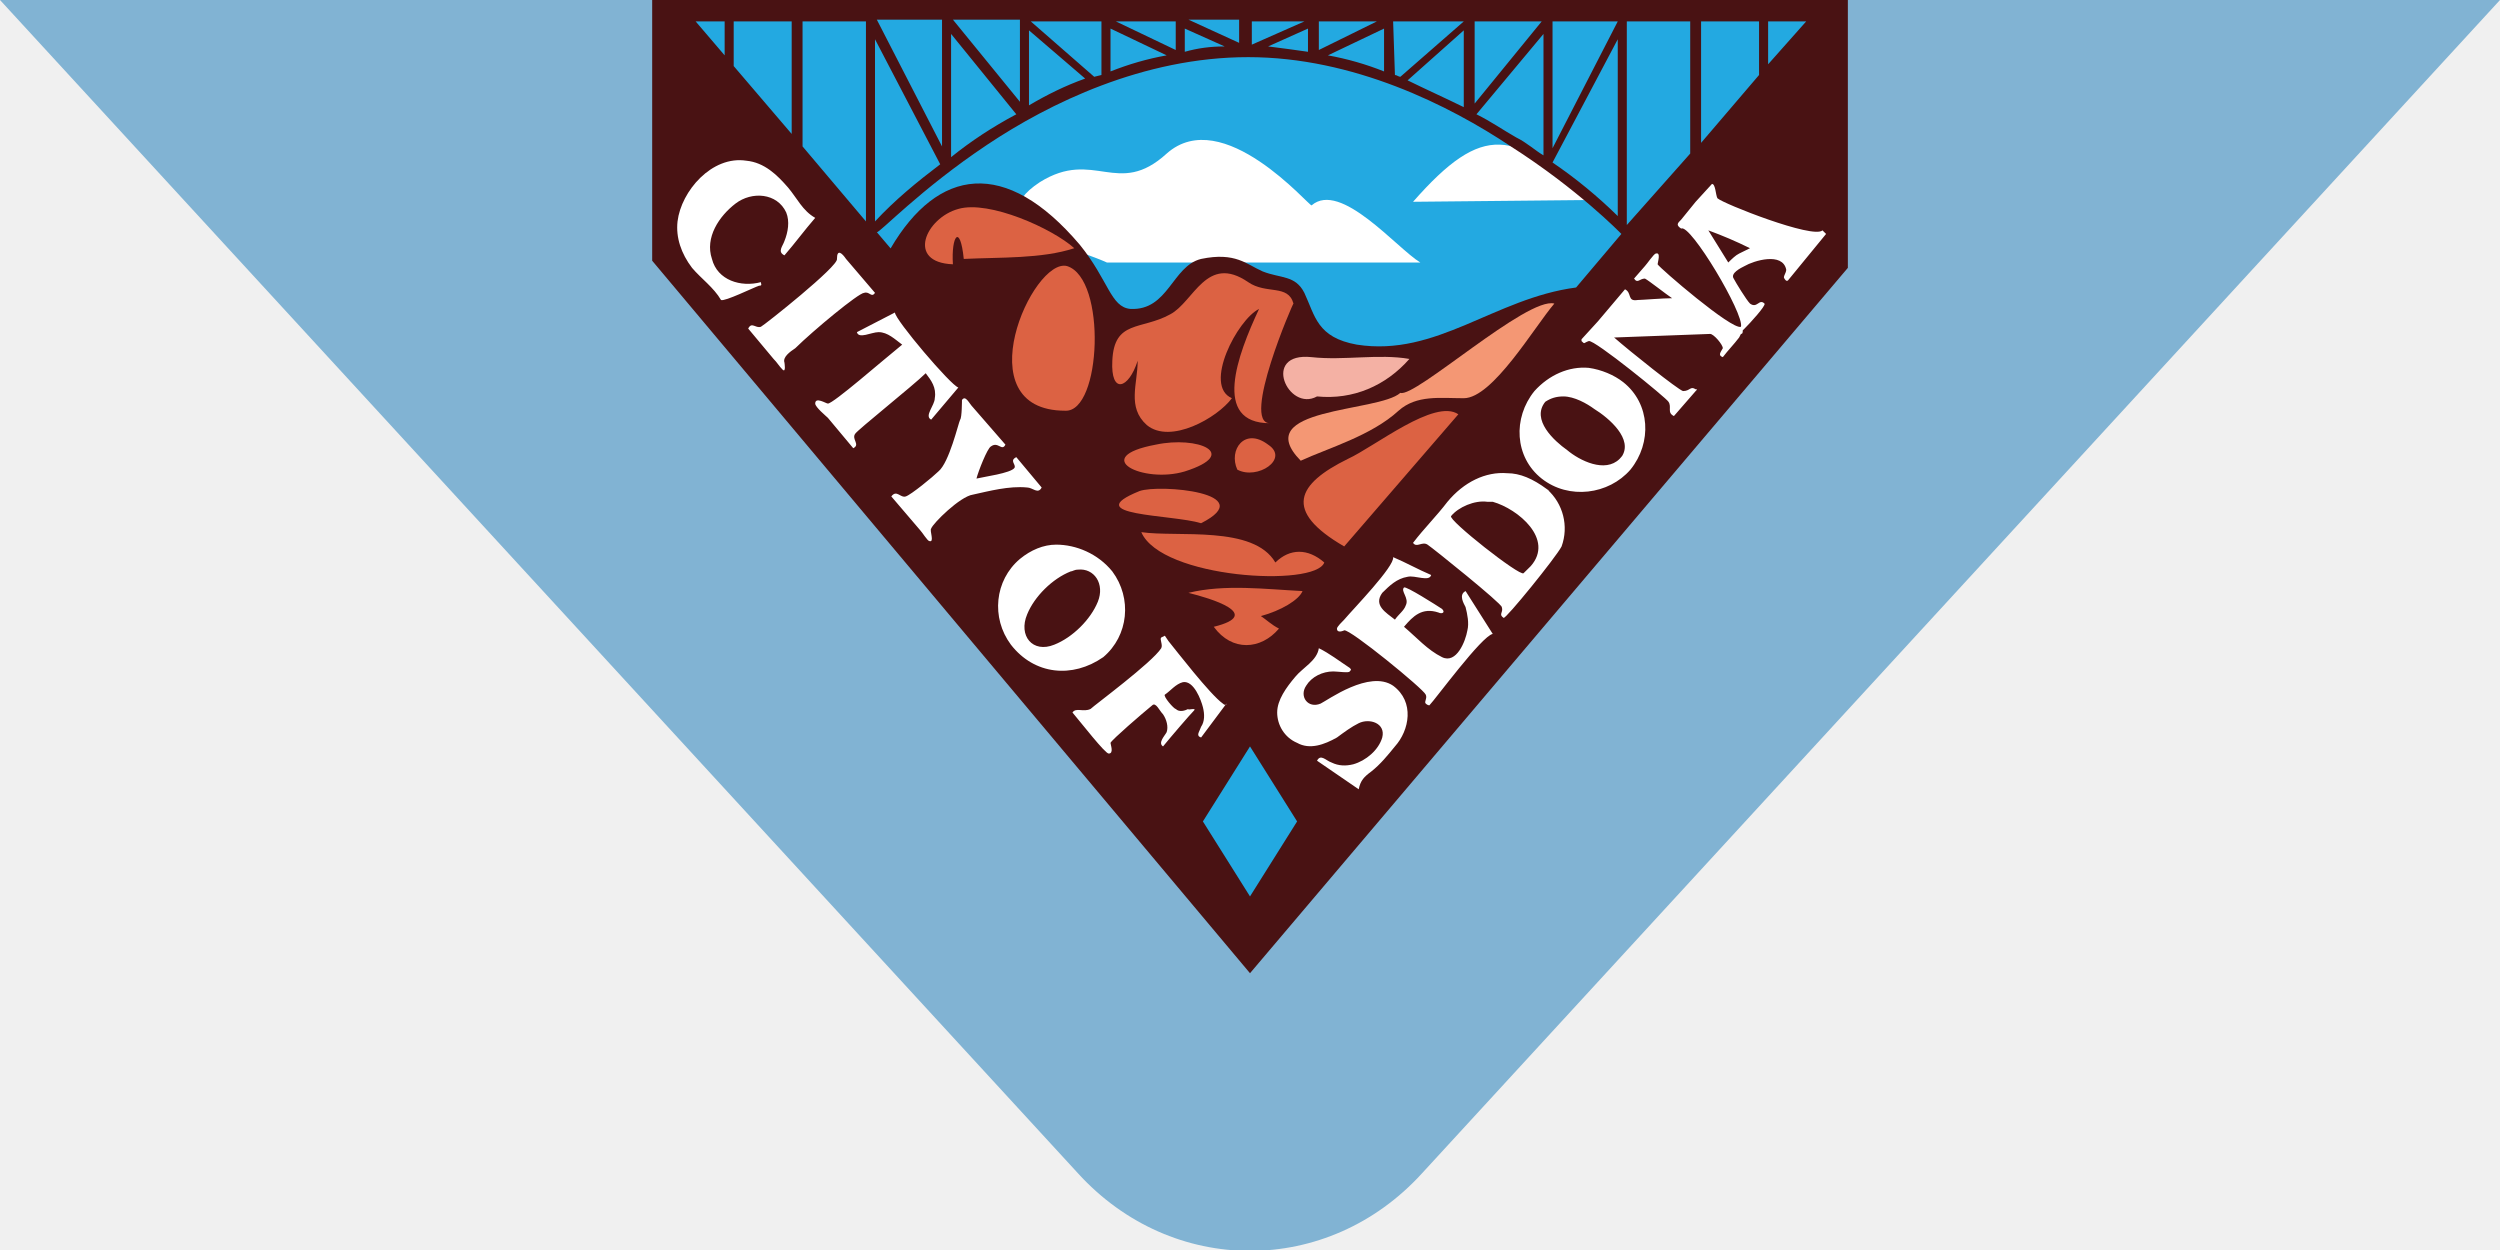
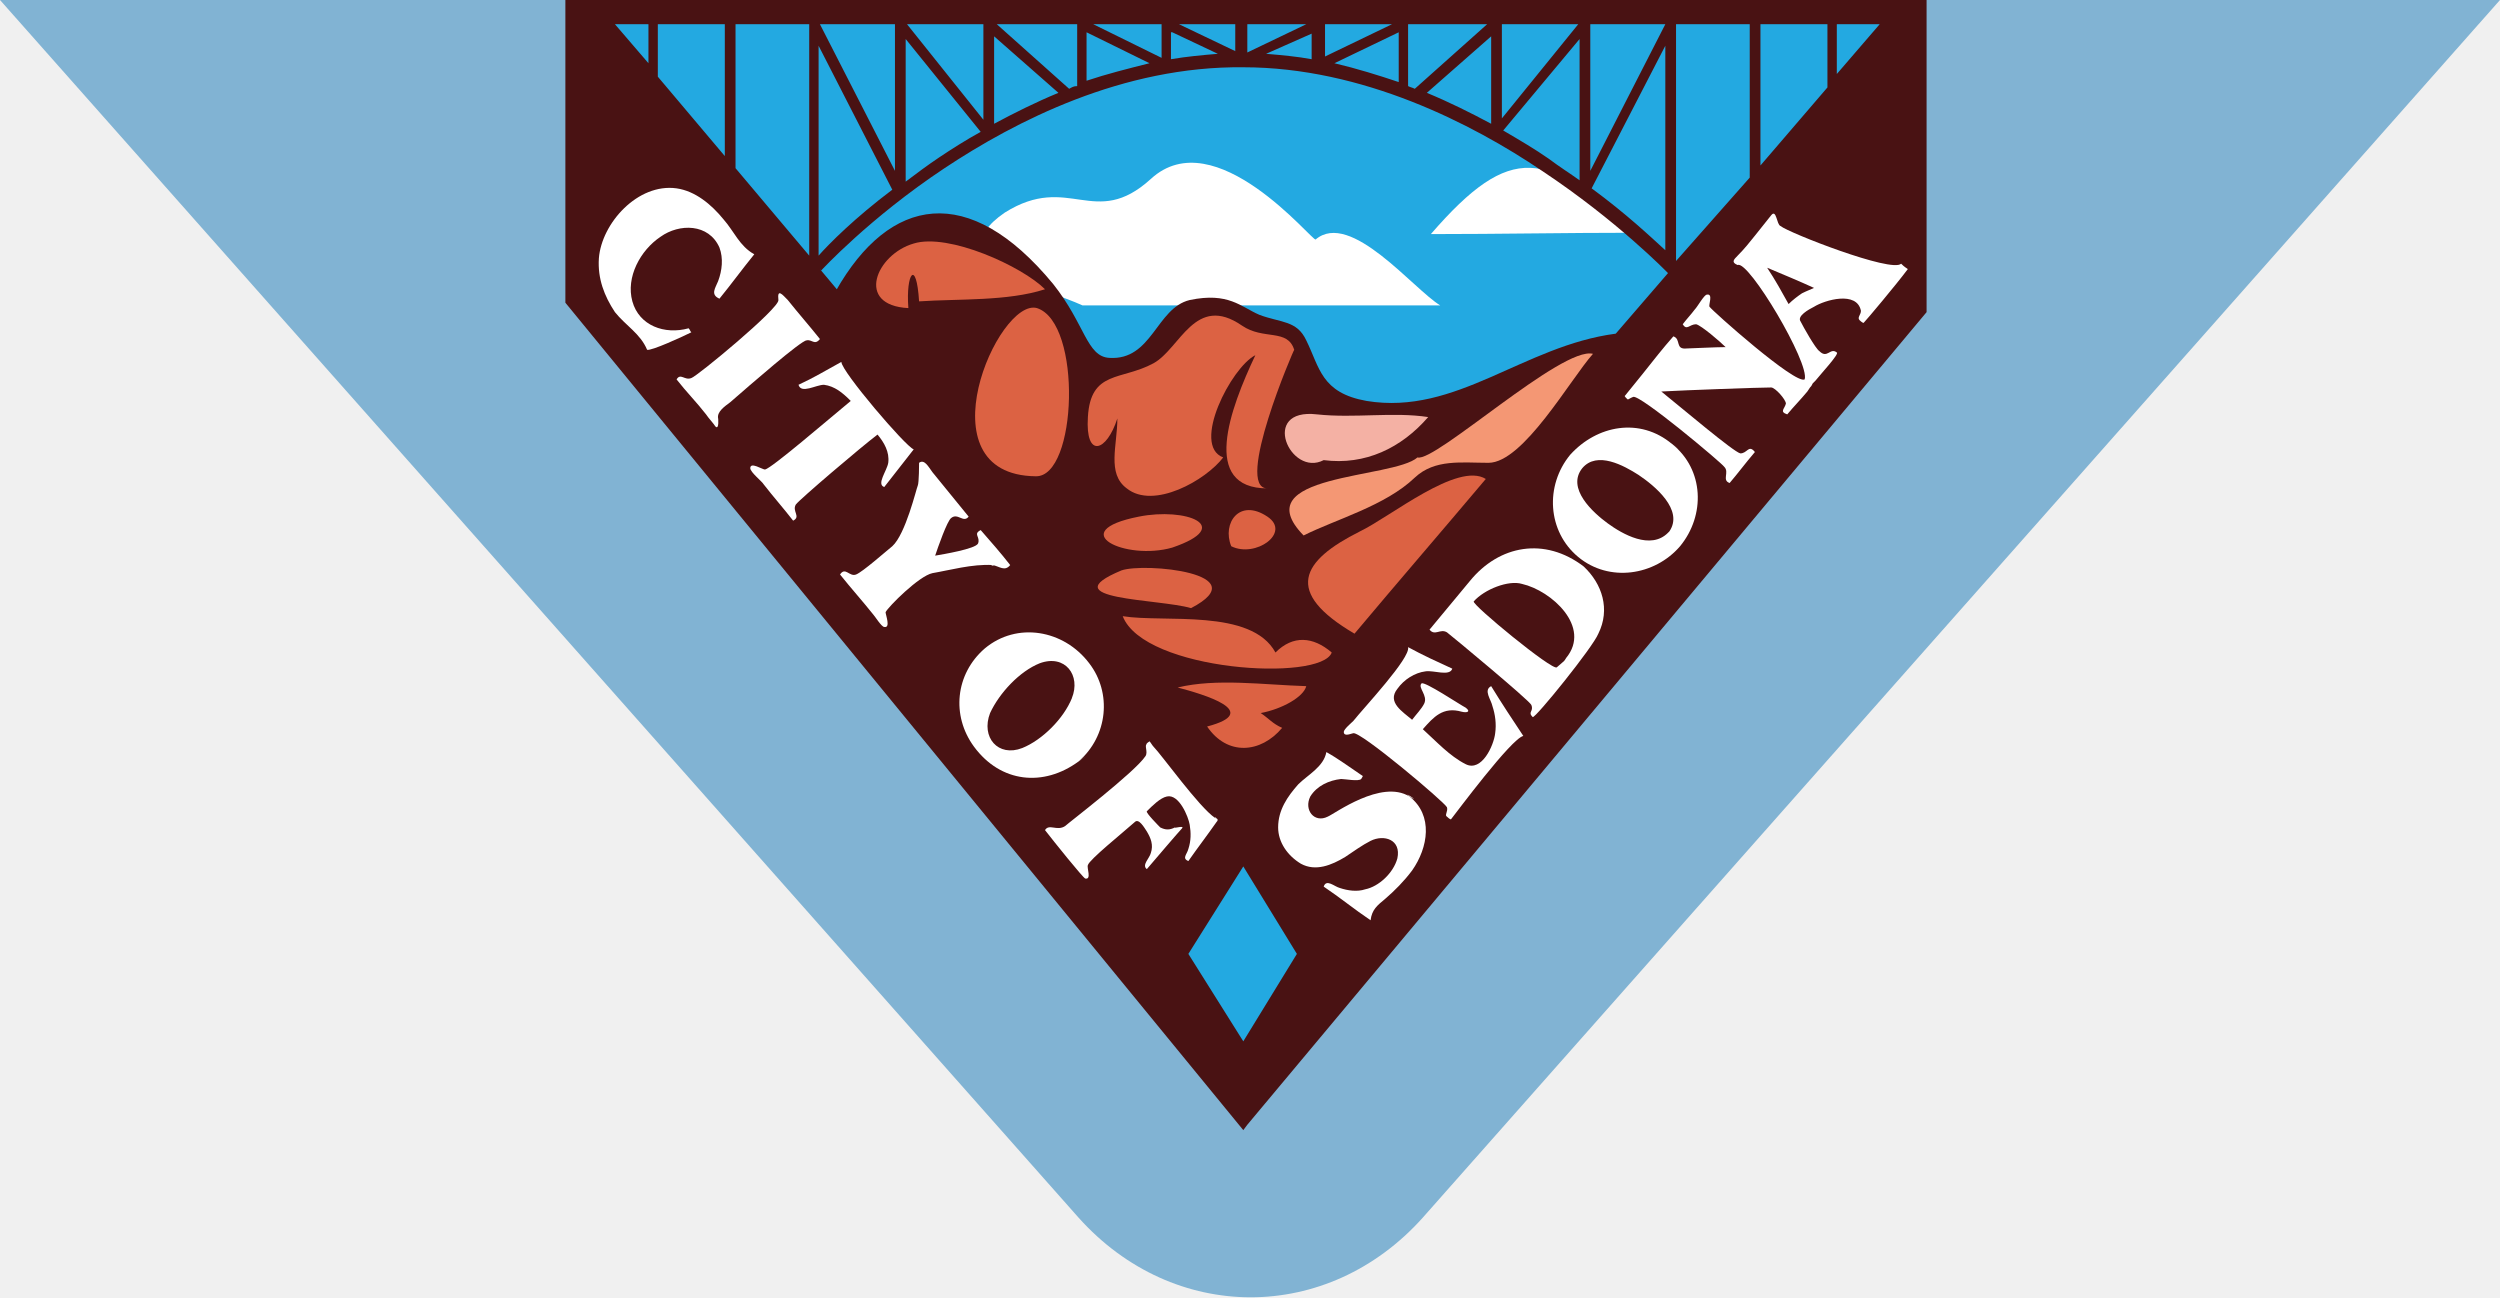
- <svg xmlns="http://www.w3.org/2000/svg" width="140" height="70" fill="none">
-   <g clip-path="url(#clip0_47202_1458)">
-     <path d="M140 0H0l60.362 65.7c5.276 5.8 14 5.8 19.276 0L140 0z" fill="#81B3D3" />
-     <path d="M37.232.5l32.565 37.9L102.261.7 37.231.5z" fill="#23A9E1" />
-     <path d="M61.986 14.7h17.55c-1.318-.8-4.463-4.6-6.086-3.2-.102.1-4.971-5.7-8.116-2.9-2.74 2.5-4.058-.3-7.102 1.6-3.652 2.4 2.03 3.7 3.754 4.5zm27.087-3.5l-9.942.1c3.956-4.5 5.68-4 9.942-.1z" fill="#fff" />
-     <path d="M99.015 3.6V1.2h2.13l-2.13 2.4zM49.102 13c.101.1 2.434-2.4 6.188-4.9 3.45-2.3 8.725-4.9 14.609-4.9s11.26 2.7 14.71 5c3.754 2.4 6.087 4.8 6.188 4.9l-2.536 3c-4.565.6-7.811 3.9-12.275 3.2-2.232-.4-2.334-1.6-2.942-2.9-.507-1-1.32-.8-2.334-1.2-.913-.4-1.521-1.1-3.449-.7-1.623.4-1.826 2.9-3.956 2.8-1.116-.1-1.218-1.6-2.841-3.6-4.16-4.9-7.953-4.29-10.59.21l-.772-.91zM40.58 1.2v1.9l-1.623-1.9h1.623zm54.681 0h3.246v3L95.261 8V1.2zm-4.16 11.4V1.2h3.551v7.4l-3.55 4zm-.507-10.4v9.9a26.332 26.332 0 0 0-3.652-3l3.652-6.9zm-4.159-.3v6.8c-.507-.3-.913-.7-1.522-1-.71-.4-1.42-.9-2.232-1.3l3.754-4.5zm-4.464-.2V6c-1.014-.5-2.13-1-3.145-1.5l3.145-2.8zm.609-.5h3.754L82.58 5.8V1.2zm4.362 0h3.652l-3.652 7.1V1.2zm-8.927 0h3.956l-3.55 3.1c-.102 0-.203-.1-.305-.1l-.101-3zm-.508.4V4a16.24 16.24 0 0 0-3.144-.9l3.144-1.5zm-4.26 0v1.3c-.71-.1-1.42-.2-2.232-.3l2.232-1zm-6.899 0l2.232 1c-.812 0-1.522.1-2.232.3V1.6zm-4.16 0l3.146 1.5c-1.116.2-2.13.5-3.145.9V1.6zm3.653 1.2l-3.348-1.6h3.348v1.6zm3.55-.4l-2.84-1.3h2.84v1.3zm.71-1.2h2.943l-2.942 1.3V1.2zm3.754 0h3.247l-3.247 1.6V1.2zm-12.58 3.1l-3.55-3.1h3.956v3l-.405.1zm-3.652-2.6l3.145 2.7c-1.116.4-2.13.9-3.145 1.5V1.7zm-4.362.2l3.652 4.5c-1.319.7-2.536 1.5-3.652 2.4V1.9zm-4.26.3l3.651 7c-1.318 1-2.536 2-3.652 3.2V2.2zm3.753 6l-3.652-7.1h3.652v7.1zm4.362-2.5l-3.753-4.6h3.753v4.6zM44.334 7.5l-3.247-3.8V1.2h3.247v6.3zm.608-6.3h3.551v11.2l-3.55-4.2v-7zM36.522 0v14.6L70 54.5 103.48 15V0H36.522z" fill="#491213" />
-     <path d="M67.362 46L70 41.8l2.638 4.2L70 50.2 67.362 46z" fill="#23A9E1" />
-     <path d="M75.275 30.6c-3.449-2-2.637-3.5.203-4.9 1.522-.7 4.87-3.4 6.189-2.5l-6.392 7.4zm-2.333 2.5c-2.029-.1-4.362-.4-6.391.1 1.217.3 4.26 1.2 1.42 1.9 1.015 1.4 2.638 1.3 3.652.1-.405-.2-.71-.5-1.014-.7 1.116-.3 2.13-.9 2.333-1.4zm1.218-1.6c-.913-.8-1.928-.8-2.74 0-1.217-2.1-5.478-1.4-7.507-1.7 1.116 2.6 9.74 3.1 10.247 1.7zm-6.899-2.2c-1.623-.5-6.898-.4-3.45-1.8 1.117-.4 6.798.1 3.45 1.8zm2.029-3c-.507-1.1.406-2.4 1.725-1.4 1.217.8-.609 2-1.725 1.4zm-2.942.1c-2.333.7-5.377-.8-1.623-1.5 2.333-.5 4.768.5 1.623 1.5.101 0-.101 0 0 0zm-2.638-6.2c-.507 1.6-1.521 1.9-1.42 0 .102-2.3 1.623-1.7 3.246-2.6 1.32-.7 2.03-3.4 4.363-1.8 1.014.7 2.232.1 2.536 1.2 0-.1-2.942 6.7-1.319 6.7-3.246 0-1.826-3.8-.609-6.4-1.217.6-3.145 4.3-1.521 5-.812 1.1-3.45 2.6-4.768 1.5-1.116-1-.508-2.3-.508-3.6zM59.652 23c-5.68 0-1.826-8.6.102-8.1 2.232.7 1.927 8.2-.102 8.1zm-6.29-8.2c-2.637-.1-1.521-2.6.305-3.1 1.724-.5 5.275 1.1 6.493 2.2-1.826.6-4.16.5-6.189.6-.203-2-.71-1.3-.608.3z" fill="#DC6243" />
-     <path d="M72.84 25.8c-2.941-3 4.363-2.7 5.58-3.8.812.3 7.102-5.4 8.624-5-1.116 1.3-3.45 5.3-5.073 5.3-1.319 0-2.638-.2-3.652.7-1.522 1.4-3.957 2.1-5.478 2.8z" fill="#F49774" />
-     <path d="M73.753 22.2c-1.623.9-3.144-2.5-.304-2.2 1.826.2 3.754-.2 5.478.1-1.319 1.5-3.145 2.3-5.174 2.1z" fill="#F4B1A4" />
-     <path d="M51.84 20.9c.305.4.61.8.508 1.4 0 .4-.609 1-.203 1.2l1.522-1.8c-.406-.1-3.551-3.8-3.551-4.2l-2.13 1.1c.101.4.811 0 1.217 0 .507 0 .913.4 1.319.7-1.116.9-3.855 3.3-4.16 3.3-.101 0-.71-.4-.71 0 0 .2.609.7.71.8l1.42 1.7c.407-.2-.1-.5.102-.8.102-.2 3.246-2.7 3.957-3.4zm-3.449-4.5c.305-.1.406.3.609 0l-1.623-1.9c-.203-.3-.507-.6-.507 0 .101.4-4.058 3.7-4.261 3.8-.305.1-.508-.3-.71.1.507.6.913 1.1 1.42 1.7.203.2.304.4.507.6.203.2.102-.4.102-.4-.102-.3.304-.6.608-.8 1.015-1 3.551-3.1 3.855-3.1zm-5.782-.6c-1.116.3-2.435-.1-2.74-1.3-.405-1.2.406-2.4 1.32-3.1.913-.7 2.333-.6 2.84.5.203.5.101 1.1-.101 1.6-.102.3-.406.6 0 .8.608-.7 1.116-1.4 1.724-2.1-.71-.4-1.014-1.1-1.522-1.7-.608-.7-1.318-1.4-2.333-1.5-1.927-.3-3.652 1.7-3.855 3.4-.101.9.203 1.8.812 2.6.507.6 1.217 1.1 1.623 1.8.203.1 1.826-.7 2.13-.8.203 0 .102-.1.102-.2-.508.2 0 0 0 0zm25.87 23.6c-.71-.5-2.638-3-3.044-3.5l-.203-.3-.203.1c-.101.1.102.4 0 .6-.507.8-3.754 3.2-3.956 3.4-.406.2-.812-.1-1.015.2.507.6 1.826 2.3 2.029 2.3.304 0 .101-.5.101-.6.102-.2 1.725-1.6 2.334-2.1.203-.2.406.3.608.5.203.3.305.7.203 1-.101.2-.507.6-.203.8.406-.5 1.522-1.8 1.725-2 .203-.2-.406 0-.304-.1-.203.1-.508.2-.71 0-.102 0-.71-.7-.61-.8.305-.2.61-.6 1.015-.7.61-.1 1.015 1 1.116 1.4.102.4.102.8-.101 1.1-.102.3-.304.5 0 .6l1.42-1.9c0 .1-.101.1-.203 0-.101 0 .102.1 0 0zm-9.334-8.9c-.71 0-1.42.3-2.029.8-1.42 1.2-1.623 3.3-.507 4.8 1.319 1.7 3.449 1.9 5.174.7 1.42-1.2 1.623-3.3.507-4.8-.812-1-2.03-1.5-3.145-1.5zm1.217 1.4c.913-.1 1.522.8 1.116 1.8-.406 1-1.42 2-2.434 2.4-1.218.5-2.03-.5-1.522-1.7.406-1 1.42-2 2.435-2.4.101 0 .203-.1.405-.1zm-2.84-4.6c.304 0 .608.4.811 0l-1.42-1.7c-.406.2 0 .4-.101.6-.203.3-1.725.5-2.13.6.1-.4.608-1.7.81-1.8.407-.3.61.3.812-.1l-1.826-2.1c-.203-.2-.406-.7-.608-.4 0 0 0 1-.102 1.1-.101.2-.608 2.4-1.217 2.9-.305.3-1.522 1.3-1.826 1.4-.305.1-.508-.4-.812 0l1.623 1.9c.102.1.406.6.508.6.304.1 0-.6.101-.7.101-.3 1.623-1.8 2.333-1.9.913-.2 2.03-.5 3.044-.4.203 0-.203 0 0 0zm24.55 6.7c.102.4.203.9.102 1.3-.102.6-.609 1.9-1.42 1.5-.812-.4-1.42-1.1-2.13-1.7.507-.6 1.014-1.1 1.927-.8.203.1.406 0 .203-.2-.305-.2-2.03-1.3-2.13-1.2-.204.2.304.6.1 1-.1.3-.405.5-.608.8-.507-.4-1.217-.8-.71-1.5.406-.4.811-.8 1.42-.9.406-.1 1.218.3 1.319-.1-.71-.3-1.42-.7-2.13-1 .101.5-2.232 2.9-2.74 3.5-.101.1-.405.4-.405.5 0 .3.405.1.405.1.305-.1 4.464 3.3 4.566 3.6.101.2-.102.4 0 .5 0 0 .101.1.203.1.304-.3 2.942-3.9 3.55-4l-1.521-2.4c-.406.2-.102.7 0 .9zm-4.058 4.4c-1.318-.9-3.652.8-4.057 1-.71.3-1.218-.4-.812-1 .304-.5.913-.8 1.522-.8.203 0 .913.1.913 0 .101-.1.101-.1 0-.2-.609-.4-1.116-.8-1.725-1.1-.101.7-.913 1.1-1.319 1.6-.507.6-1.014 1.3-1.014 2s.406 1.4 1.116 1.7c.71.4 1.521.1 2.232-.3.405-.3.811-.6 1.217-.8.609-.3 1.522 0 1.319.8-.203.7-.913 1.3-1.623 1.5-.406.1-.812.1-1.218-.1-.304-.1-.608-.5-.811-.1l2.333 1.6c.102-.5.304-.7.71-1 .507-.4.913-.9 1.319-1.4.812-.9 1.116-2.5-.102-3.4zM95.87 10.3c0 .1 0 .1 0 0l-.913 1-.812 1c-.203.2-.304.3 0 .5.507-.3 3.55 4.8 3.348 5.5-.507.2-4.565-3.3-4.667-3.5 0-.1.203-.7-.101-.6-.102 0-.508.6-.609.7l-.609.7c.203.3.305 0 .609 0 .203.1 1.217.9 1.522 1.1-.508 0-1.725.1-1.928.1-.608.1-.304-.4-.71-.6L89.478 18l-.913 1v.1c.203.2.102.1.406 0 .304-.1 4.362 3.2 4.464 3.4.203.3-.102.6.304.8l1.218-1.4c.101-.1.101-.1 0-.1-.305-.2-.305.1-.71.1-.305-.1-2.943-2.2-3.856-3l5.377-.2c.203 0 .71.6.71.8-.101.2-.304.4 0 .5.305-.4.609-.7.913-1.1l.102-.2c.101 0 .101-.1.101-.2l.102-.1c.304-.3 1.217-1.3 1.116-1.4-.305-.3-.406.3-.812 0-.203-.2-.812-1.2-.913-1.4-.203-.3.406-.6.609-.7.507-.3 2.13-.8 2.333.2 0 .2-.203.4-.101.5 0 0 .101.2.202.1l2.131-2.6-.203-.2c-.507.5-5.58-1.5-5.884-1.8-.102-.2-.102-.8-.304-.8zm-.203 2.6c.811.3 1.521.6 2.333 1l-.609.3c-.203.1-.405.3-.608.5l-1.116-1.8zm-6.696 7.7c-1.116-.1-2.232.4-3.043 1.3-1.218 1.5-1.116 3.7.405 4.9 1.522 1.2 3.754.9 4.971-.5 1.218-1.5 1.116-3.7-.405-4.9-.508-.4-1.218-.7-1.928-.8zm-1.42 1.6c.608 0 1.319.4 1.724.7.812.5 2.232 1.7 1.522 2.7 0-.1.102-.1-.101.1-.812.8-2.232.1-2.942-.5-.71-.5-2.03-1.7-1.218-2.7.305-.2.609-.3 1.015-.3zm-3.145 4.3c-1.218-.1-2.435.5-3.348 1.6-.609.8-1.319 1.5-1.928 2.3.203.3.508-.1.812.1.304.2 4.16 3.3 4.16 3.5.1.3-.203.4.1.6.102.1 2.943-3.4 3.247-4a2.94 2.94 0 0 0-.811-3.2c.101.1.203.1 0 0-.812-.6-1.522-.9-2.232-.9zm-1.116 1.6h.304c1.42.4 3.45 2.1 2.13 3.6l-.405.4c-.203.2-4.261-3-4.058-3.2.406-.5 1.319-.9 2.029-.8z" fill="#fff" />
-   </g>
-   <defs>
-     <clipPath id="clip0_47202_1458">
-       <path fill="#fff" d="M0 0h140v70H0z" />
-     </clipPath>
-   </defs>
+ <svg xmlns="http://www.w3.org/2000/svg" width="185" height="96" viewBox="0 0 185 96" fill="none">
+   <path d="M185 0H0L79.81 90.101C86.849 97.966 98.25 97.966 105.289 90.101L185 0Z" fill="#81B3D3" />
+   <path d="M42.83 0.697L92.004 58.84L140.882 1.095L42.83 0.697Z" fill="#23A9E1" />
+   <path d="M120.954 17.224C115.898 17.224 110.941 17.323 105.884 17.323C111.833 10.454 114.51 11.151 120.954 17.224Z" fill="white" />
+   <path d="M80.107 22.6C88.931 22.6 97.755 22.6 106.578 22.6C104.595 21.405 99.936 15.531 97.358 17.721C97.16 17.921 89.922 8.861 85.163 13.241C80.999 17.025 79.116 12.744 74.357 15.73C69.102 19.314 77.529 21.405 80.107 22.6Z" fill="white" />
+   <path d="M92.302 0H41.838V22.401L92.004 83.63L92.302 83.231L142.567 23.098V0H92.302ZM54.429 1.792H59.882V18.916L54.429 12.445V1.792ZM53.636 11.549L48.679 5.675V1.792H53.636V11.549ZM72.771 8.861L67.12 1.792H72.771V8.861ZM66.227 12.644L60.675 1.792H66.227V12.644ZM60.576 3.385L66.029 14.038C63.253 16.129 61.369 18.02 60.576 18.916V3.385ZM67.02 2.887L72.572 9.757C71.482 10.354 70.391 11.051 69.499 11.648C68.607 12.246 67.814 12.843 67.02 13.441V2.887ZM73.564 2.688L78.323 6.87C76.637 7.566 75.051 8.363 73.564 9.159V2.688ZM79.116 6.571L73.762 1.792H79.711V6.372C79.413 6.372 79.314 6.471 79.116 6.571ZM98.052 1.792H103.009L98.052 4.181V1.792ZM92.302 1.792H96.664L92.302 3.883V1.792ZM91.409 3.783L87.245 1.792H91.409V3.783ZM85.957 4.281L80.9 1.792H85.957V4.281ZM80.405 2.389L85.064 4.679C83.478 5.078 81.892 5.476 80.405 5.974V2.389ZM86.75 2.389L90.121 3.982C88.931 4.082 87.84 4.181 86.651 4.381V2.389H86.75ZM97.061 2.489V4.381C95.97 4.181 94.879 4.082 93.69 3.982L97.061 2.489ZM103.505 2.389V6.073C102.018 5.575 100.431 5.078 98.746 4.679L103.505 2.389ZM104.199 1.792H110.048L104.695 6.571C104.496 6.471 104.397 6.471 104.199 6.372V1.792ZM117.682 1.792H123.234L117.682 12.644V1.792ZM111.139 1.792H116.79L111.139 8.761V1.792ZM110.346 2.688V9.159C108.858 8.363 107.272 7.566 105.587 6.87L110.346 2.688ZM116.889 2.887V13.341C116.195 12.843 115.402 12.345 114.609 11.748C113.617 11.051 112.428 10.354 111.238 9.657L116.889 2.887ZM123.234 3.385V18.518C122.144 17.522 120.359 15.83 117.781 13.938L123.234 3.385ZM124.027 19.314V1.792H129.48V13.142L124.027 19.314C124.027 19.414 124.126 19.414 124.027 19.314ZM130.273 1.792H135.23V6.471L130.273 12.246V1.792ZM47.985 1.792V4.679L45.506 1.792H47.985ZM60.675 19.912L60.774 20.011C60.774 20.011 64.344 16.129 69.895 12.445C75.15 8.96 83.081 4.878 92.004 4.978C100.828 4.978 108.958 9.159 114.113 12.644C119.665 16.328 123.333 20.111 123.432 20.21L119.566 24.691C112.725 25.587 107.768 30.764 101.125 29.669C97.754 29.071 97.655 27.18 96.664 25.189C95.97 23.695 94.78 23.894 93.194 23.297C91.806 22.7 90.914 21.604 88.039 22.202C85.56 22.799 85.263 26.682 82.09 26.483C80.405 26.383 80.305 23.994 77.926 21.007C71.68 13.441 65.831 14.536 61.865 21.505L91.905 57.247L60.675 19.912ZM135.924 5.476V1.792H139.097L135.924 5.476Z" fill="#491213" />
+   <path d="M87.939 70.588L92.004 64.116L95.97 70.588L92.004 77.059L87.939 70.588Z" fill="#23A9E1" />
+   <path d="M64.938 32.158C65.434 32.755 65.831 33.452 65.731 34.248C65.632 34.846 64.839 35.841 65.434 36.04C66.128 35.144 66.921 34.149 67.615 33.253C67.02 33.054 62.261 27.478 62.261 26.781C61.171 27.379 60.179 27.976 59.089 28.474C59.287 29.171 60.378 28.474 60.973 28.474C61.766 28.573 62.361 29.071 62.956 29.669C61.27 31.062 57.106 34.647 56.61 34.746C56.412 34.746 55.52 34.149 55.52 34.647C55.52 34.945 56.412 35.642 56.511 35.841C57.205 36.737 57.998 37.633 58.692 38.529C59.287 38.231 58.593 37.833 58.891 37.335C59.188 36.937 63.749 33.054 64.938 32.158Z" fill="white" />
+   <path d="M59.684 25.189C60.08 25.089 60.279 25.587 60.675 25.089C59.882 24.093 59.089 23.197 58.296 22.202C57.899 21.803 57.503 21.306 57.602 22.202C57.701 22.799 51.554 27.877 51.157 27.976C50.662 28.175 50.364 27.578 50.067 28.076C50.761 28.972 51.554 29.768 52.248 30.664C52.446 30.963 52.744 31.262 52.942 31.56C53.239 31.859 53.14 30.863 53.14 30.963C53.041 30.465 53.636 30.067 54.033 29.768C55.52 28.474 59.287 25.189 59.684 25.189Z" fill="white" />
+   <path d="M50.959 24.293C49.175 24.79 47.291 24.093 46.795 22.301C46.3 20.509 47.39 18.518 48.877 17.522C50.265 16.527 52.446 16.527 53.239 18.319C53.537 19.115 53.438 20.011 53.14 20.808C52.942 21.306 52.545 21.803 53.239 22.102C54.132 21.007 54.925 19.912 55.817 18.817C54.727 18.219 54.33 17.124 53.537 16.228C52.645 15.133 51.455 14.137 50.067 13.938C47.192 13.54 44.515 16.527 44.317 19.115C44.218 20.609 44.713 21.903 45.506 23.098C46.3 24.093 47.39 24.691 47.886 25.885C48.183 25.985 50.563 24.89 51.157 24.591C51.058 24.492 51.058 24.392 50.959 24.293C50.959 24.293 50.265 24.492 50.959 24.293Z" fill="white" />
+   <path d="M89.922 60.532C88.732 59.736 85.957 55.853 85.362 55.255C85.263 55.156 85.163 54.957 85.064 54.857C85.064 54.857 84.767 55.056 84.866 55.056C84.668 55.156 84.965 55.654 84.767 55.952C83.974 57.147 79.016 60.93 78.818 61.129C78.223 61.528 77.629 60.93 77.331 61.428C78.025 62.324 80.107 64.913 80.305 65.012C80.801 65.112 80.404 64.216 80.504 64.017C80.603 63.618 83.081 61.627 83.974 60.831C84.271 60.532 84.668 61.229 84.866 61.528C85.163 62.025 85.362 62.523 85.163 63.12C85.064 63.519 84.469 64.017 84.866 64.315C85.461 63.618 87.245 61.528 87.444 61.328C87.741 61.03 86.849 61.328 86.948 61.229C86.551 61.428 86.254 61.428 85.857 61.229C85.758 61.129 84.767 60.134 84.866 60.034C85.263 59.636 85.857 59.039 86.353 58.939C87.245 58.74 87.939 60.432 88.038 61.03C88.138 61.627 88.138 62.224 87.939 62.822C87.84 63.22 87.444 63.519 87.939 63.718C88.633 62.722 89.327 61.826 90.021 60.831C90.22 60.632 90.021 60.532 89.922 60.532C90.12 60.532 89.823 60.432 89.922 60.532Z" fill="white" />
+   <path d="M79.81 56.35C81.991 54.459 82.288 51.273 80.603 49.083C78.719 46.594 75.249 45.996 72.87 47.988C70.689 49.879 70.391 52.965 72.077 55.255C74.059 57.944 77.232 58.242 79.81 56.35C79.711 56.45 80.999 55.455 79.81 56.35ZM79.314 51.671C78.719 53.165 77.133 54.758 75.646 55.355C73.861 56.052 72.572 54.559 73.266 52.766C73.96 51.273 75.447 49.68 76.935 49.083C78.818 48.386 80.008 49.979 79.314 51.671C79.413 51.472 78.917 52.567 79.314 51.671Z" fill="white" />
+   <path d="M73.465 41.815C73.96 41.914 74.357 42.313 74.754 41.815C74.059 40.919 73.266 40.023 72.572 39.226C71.978 39.525 72.572 39.724 72.374 40.222C72.176 40.62 69.796 41.018 69.201 41.118C69.4 40.521 70.094 38.529 70.391 38.33C70.887 37.932 71.284 38.729 71.68 38.231C70.788 37.136 69.895 36.041 69.003 34.945C68.706 34.547 68.408 33.95 68.012 34.248C68.012 34.248 68.012 35.742 67.913 35.941C67.814 36.14 67.02 39.525 66.029 40.421C65.533 40.819 63.848 42.313 63.352 42.512C62.856 42.711 62.559 41.914 62.162 42.512C62.956 43.507 63.848 44.503 64.641 45.499C64.74 45.598 65.236 46.395 65.434 46.395C65.93 46.494 65.533 45.499 65.533 45.3C65.731 44.901 68.012 42.611 69.003 42.412C70.193 42.213 71.978 41.715 73.465 41.815C73.068 41.815 73.762 41.914 73.465 41.815Z" fill="white" />
+   <path d="M67.219 22.799C63.253 22.6 64.839 18.817 67.615 18.02C70.193 17.224 75.646 19.713 77.331 21.405C74.555 22.301 70.986 22.102 68.012 22.301C67.814 19.115 67.02 20.21 67.219 22.799Z" fill="#DC6243" />
+   <path d="M76.637 35.244C68.111 35.144 73.861 22.003 76.736 22.799C80.107 23.894 79.711 35.343 76.637 35.244Z" fill="#DC6243" />
+   <path d="M82.685 30.963C81.892 33.452 80.305 33.95 80.504 30.863C80.702 27.379 82.982 28.175 85.362 26.881C87.344 25.786 88.435 21.704 91.905 24.093C93.491 25.189 95.276 24.292 95.772 25.885C95.772 25.786 91.31 36.14 93.789 36.14C88.832 36.14 91.013 30.266 92.897 26.284C91.112 27.18 88.138 32.954 90.517 33.85C89.228 35.543 85.362 37.733 83.379 36.14C81.892 35.045 82.685 32.954 82.685 30.963Z" fill="#DC6243" />
+   <path d="M86.75 40.521C83.28 41.516 78.719 39.326 84.271 38.231C87.741 37.534 91.409 38.928 86.75 40.521C86.65 40.521 86.849 40.521 86.75 40.521Z" fill="#DC6243" />
+   <path d="M91.112 40.421C90.418 38.728 91.707 36.837 93.789 38.231C95.573 39.425 92.897 41.317 91.112 40.421Z" fill="#DC6243" />
+   <path d="M88.138 45.001C85.758 44.304 77.728 44.403 82.982 42.213C84.668 41.616 93.095 42.412 88.138 45.001Z" fill="#DC6243" />
+   <path d="M98.548 48.286C97.16 47.092 95.672 46.992 94.384 48.286C92.599 45.001 86.155 46.096 83.081 45.598C84.668 49.68 97.754 50.477 98.548 48.286Z" fill="#DC6243" />
+   <path d="M96.664 50.775C93.491 50.676 90.021 50.178 87.146 50.875C89.03 51.373 93.491 52.667 89.327 53.762C90.814 55.952 93.293 55.753 94.879 53.861C94.185 53.563 93.888 53.165 93.293 52.766C94.879 52.468 96.466 51.572 96.664 50.775Z" fill="#DC6243" />
+   <path d="M100.233 46.892C94.978 43.806 96.267 41.516 100.63 39.326C102.91 38.231 107.867 34.149 109.949 35.443C106.677 39.326 103.406 43.109 100.233 46.892Z" fill="#DC6243" />
+   <path d="M96.466 39.625C92.004 35.045 103.108 35.443 104.893 33.85C106.182 34.248 115.6 25.587 117.88 26.184C116.195 28.076 112.725 34.248 110.147 34.248C108.164 34.248 106.182 33.95 104.694 35.343C102.513 37.434 98.845 38.43 96.466 39.625Z" fill="#F49774" />
+   <path d="M97.953 34.049C95.474 35.343 93.194 30.166 97.457 30.664C100.233 30.963 103.108 30.465 105.686 30.863C103.703 33.153 101.026 34.447 97.953 34.049Z" fill="#F4B1A4" />
+   <path d="M110.445 52.269C110.643 52.866 110.742 53.563 110.643 54.26C110.544 55.156 109.652 57.147 108.462 56.55C107.272 55.952 106.281 54.857 105.289 53.961C106.083 53.065 106.777 52.269 108.165 52.667C108.561 52.766 108.859 52.667 108.462 52.368C108.065 52.169 105.389 50.377 105.19 50.576C104.893 50.875 105.686 51.472 105.389 52.069C105.19 52.468 104.794 52.866 104.496 53.264C103.802 52.667 102.613 51.97 103.406 50.974C103.901 50.277 104.695 49.78 105.488 49.68C106.083 49.581 107.272 50.078 107.471 49.481C106.38 48.983 105.289 48.485 104.199 47.888C104.397 48.684 100.927 52.368 100.134 53.364C100.035 53.463 99.44 53.961 99.44 54.16C99.44 54.559 100.035 54.26 100.134 54.26C100.63 54.061 106.876 59.337 107.074 59.736C107.173 60.034 106.876 60.333 107.074 60.432C107.074 60.432 107.272 60.632 107.371 60.632C107.768 60.134 111.833 54.658 112.725 54.459C111.932 53.264 111.139 52.069 110.346 50.775C109.751 51.074 110.346 51.771 110.445 52.269Z" fill="white" />
+   <path d="M104.298 58.939C102.216 57.645 98.746 60.233 98.25 60.432C97.259 60.93 96.466 59.935 96.962 58.939C97.457 58.143 98.349 57.744 99.242 57.645C99.539 57.645 100.531 57.844 100.729 57.645C100.828 57.446 100.927 57.446 100.729 57.346C99.837 56.749 99.043 56.151 98.151 55.654C97.953 56.749 96.763 57.346 96.069 58.043C95.276 58.939 94.582 59.935 94.582 61.229C94.582 62.324 95.276 63.32 96.267 63.917C97.358 64.514 98.548 64.017 99.539 63.419C100.134 63.021 100.828 62.523 101.423 62.224C102.414 61.727 103.703 62.125 103.406 63.519C103.108 64.614 102.018 65.609 101.026 65.809C100.431 66.008 99.737 65.908 99.143 65.709C98.746 65.609 98.151 65.012 97.953 65.609C99.143 66.406 100.233 67.302 101.423 68.099C101.522 67.302 101.919 67.003 102.513 66.506C103.207 65.908 103.901 65.211 104.496 64.415C105.686 62.722 106.083 60.333 104.298 58.939Z" fill="white" />
+   <path d="M104.298 58.939C105.289 59.536 103.703 58.441 104.298 58.939V58.939Z" fill="white" />
+   <path d="M140.683 19.514C139.989 20.21 132.355 17.224 131.761 16.726C131.463 16.626 131.463 15.432 131.067 15.93C130.67 16.427 130.273 16.925 129.877 17.423C129.48 17.921 129.084 18.419 128.588 18.916C128.291 19.215 128.092 19.414 128.588 19.613C129.381 19.215 133.942 26.881 133.545 28.076C132.851 28.474 126.704 22.998 126.506 22.7C126.407 22.6 126.803 21.704 126.308 21.803C126.109 21.803 125.614 22.7 125.415 22.899C125.118 23.297 124.821 23.596 124.523 23.994C124.821 24.492 125.019 23.994 125.515 23.994C125.911 24.093 127.299 25.288 127.696 25.686C127.002 25.686 125.019 25.786 124.821 25.786C123.928 25.885 124.424 25.089 123.829 24.89C123.036 25.786 122.342 26.682 121.549 27.677C121.152 28.175 120.657 28.773 120.26 29.27C120.161 29.37 120.26 29.27 120.26 29.37C120.557 29.669 120.359 29.569 120.855 29.37C121.351 29.171 127.398 34.248 127.597 34.547C127.993 34.945 127.398 35.543 127.993 35.742C128.588 35.045 129.183 34.248 129.778 33.551C129.877 33.452 129.877 33.452 129.778 33.352C129.381 32.954 129.282 33.551 128.786 33.551C128.291 33.452 124.424 30.166 122.937 28.972C124.721 28.872 130.174 28.673 131.067 28.673C131.364 28.673 132.157 29.569 132.157 29.868C132.058 30.266 131.661 30.465 132.256 30.664C132.752 30.067 133.248 29.569 133.743 28.972L133.942 28.673C134.041 28.573 134.041 28.573 134.14 28.374L134.338 28.175C134.735 27.677 136.123 26.184 135.925 26.084C135.429 25.686 135.231 26.582 134.636 25.985C134.338 25.786 133.446 24.193 133.248 23.795C132.95 23.396 133.843 22.899 134.239 22.7C135.032 22.202 137.412 21.505 137.709 22.998C137.709 23.297 137.412 23.496 137.61 23.695C137.61 23.695 137.808 23.894 137.907 23.894C138.106 23.695 140.287 21.107 141.179 19.912C140.882 19.713 140.782 19.613 140.683 19.514ZM133.347 21.704C133.446 21.704 133.545 21.604 133.347 21.704C133.049 21.903 132.653 22.202 132.355 22.5C131.86 21.604 131.364 20.708 130.769 19.812C131.959 20.31 133.149 20.808 134.239 21.306C134.041 21.405 133.743 21.505 133.347 21.704Z" fill="white" />
+   <path d="M123.73 32.855C121.351 30.863 118.178 31.461 116.195 33.651C114.311 35.941 114.51 39.326 116.79 41.218C119.07 43.109 122.441 42.611 124.325 40.421C126.209 38.131 126.109 34.746 123.73 32.855ZM123.433 39.425C123.433 39.425 123.433 39.525 123.433 39.425C122.144 40.72 120.062 39.525 118.971 38.728C117.881 37.932 115.898 36.14 117.087 34.647C118.178 33.352 120.161 34.447 121.251 35.144C122.441 35.941 124.622 37.733 123.532 39.326C123.631 39.226 123.631 39.226 123.433 39.425Z" fill="white" />
+   <path d="M123.73 32.855C124.92 33.85 123.433 32.656 123.73 32.855V32.855Z" fill="white" />
+   <path d="M123.432 39.526C123.432 39.425 123.432 39.425 123.432 39.526C123.532 39.425 123.532 39.425 123.532 39.425C123.432 39.425 123.432 39.526 123.432 39.526Z" fill="white" />
+   <path d="M117.187 41.914C117.286 42.014 117.484 42.213 117.187 41.914C114.311 39.724 110.941 40.322 108.759 43.01C107.768 44.204 106.777 45.399 105.785 46.594C106.182 47.092 106.578 46.494 107.074 46.793C107.471 47.092 113.221 51.87 113.32 52.169C113.518 52.667 113.023 52.667 113.419 53.065C113.617 53.165 117.881 47.888 118.277 46.892C119.169 45.1 118.575 43.209 117.187 41.914ZM115.898 48.684C115.699 48.983 115.898 48.784 115.204 49.381C114.906 49.68 108.859 44.702 109.057 44.503C109.85 43.607 111.635 42.91 112.626 43.209C114.807 43.706 117.781 46.395 115.898 48.684Z" fill="white" />
</svg>
